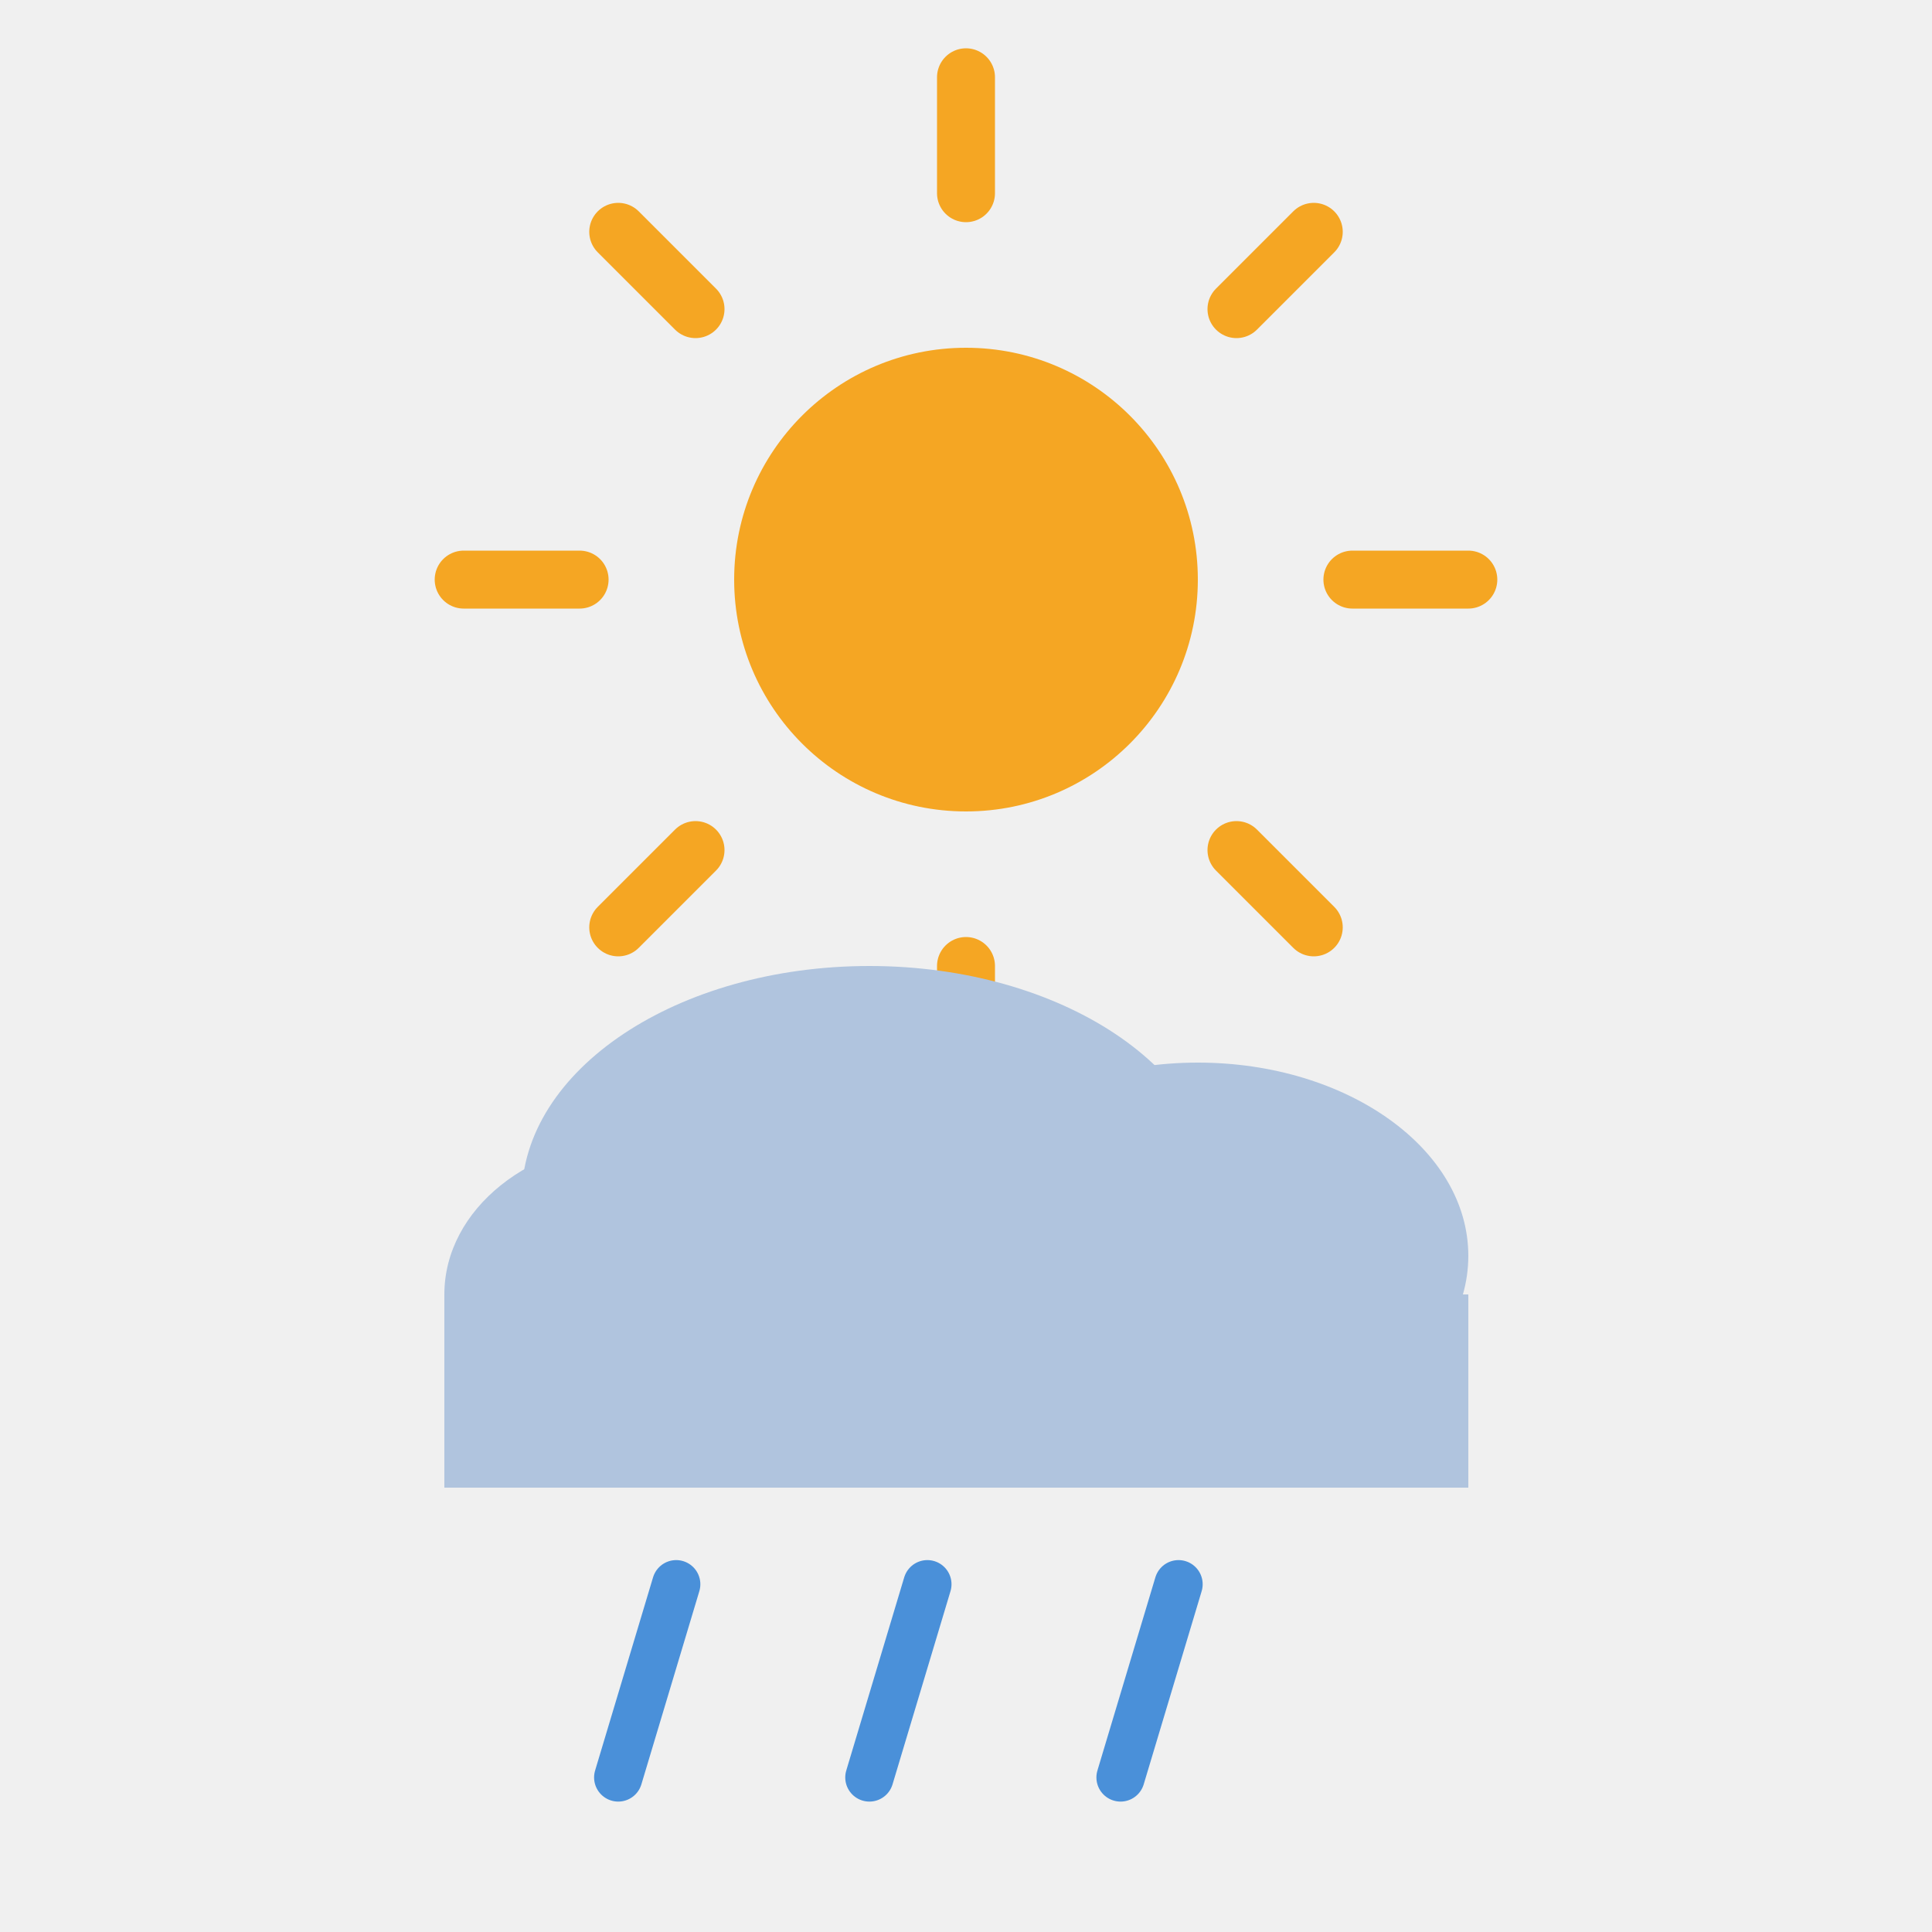
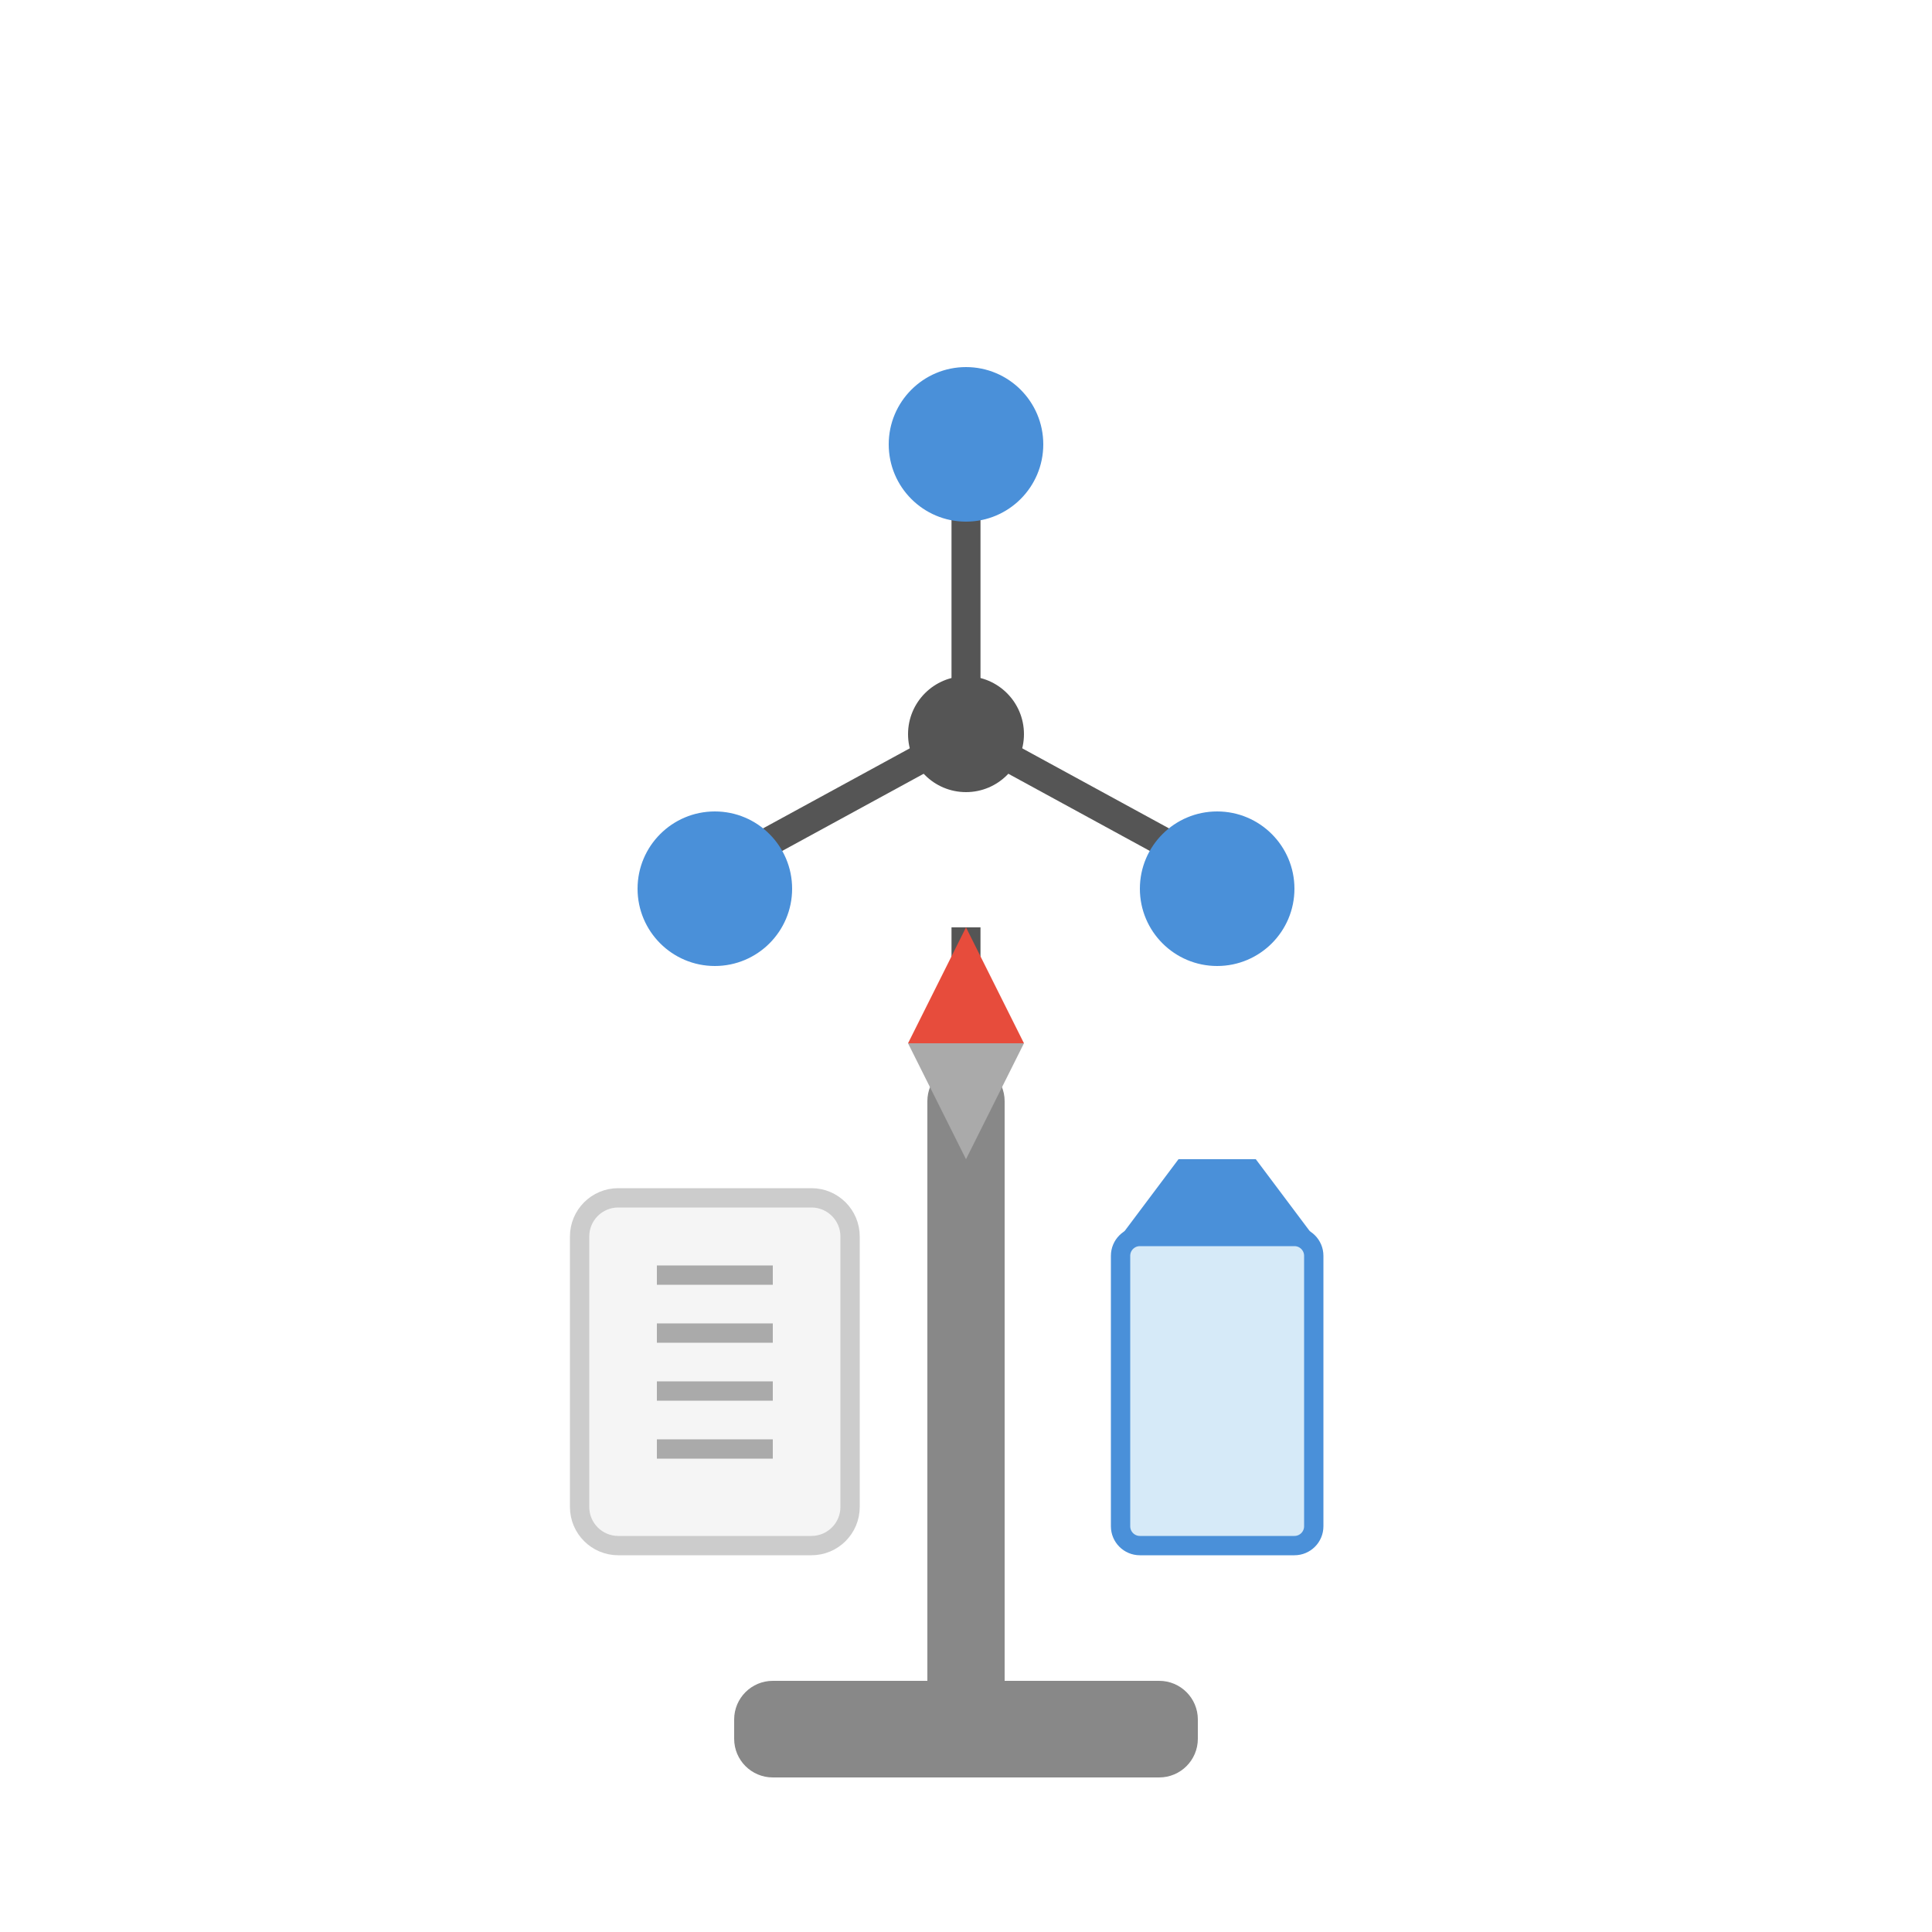
<svg xmlns="http://www.w3.org/2000/svg" viewBox="0 0 100 100">
-   <circle cx="50" cy="30" r="12" fill="#f5a623" />
-   <line x1="50" y1="10" x2="50" y2="4" stroke="#f5a623" stroke-width="3" stroke-linecap="round" />
-   <line x1="50" y1="56" x2="50" y2="50" stroke="#f5a623" stroke-width="3" stroke-linecap="round" />
-   <line x1="30" y1="30" x2="24" y2="30" stroke="#f5a623" stroke-width="3" stroke-linecap="round" />
-   <line x1="76" y1="30" x2="70" y2="30" stroke="#f5a623" stroke-width="3" stroke-linecap="round" />
-   <line x1="36" y1="16" x2="32" y2="12" stroke="#f5a623" stroke-width="3" stroke-linecap="round" />
-   <line x1="68" y1="48" x2="64" y2="44" stroke="#f5a623" stroke-width="3" stroke-linecap="round" />
-   <line x1="64" y1="16" x2="68" y2="12" stroke="#f5a623" stroke-width="3" stroke-linecap="round" />
-   <line x1="32" y1="48" x2="36" y2="44" stroke="#f5a623" stroke-width="3" stroke-linecap="round" />
-   <ellipse cx="45" cy="62" rx="18" ry="12" fill="#b0c4de" />
-   <ellipse cx="62" cy="65" rx="14" ry="10" fill="#b0c4de" />
-   <ellipse cx="33" cy="67" rx="10" ry="8" fill="#b0c4de" />
-   <rect x="23" y="67" width="53" height="10" fill="#b0c4de" />
-   <line x1="35" y1="82" x2="32" y2="92" stroke="#4a90d9" stroke-width="2.5" stroke-linecap="round" />
-   <line x1="48" y1="82" x2="45" y2="92" stroke="#4a90d9" stroke-width="2.5" stroke-linecap="round" />
-   <line x1="61" y1="82" x2="58" y2="92" stroke="#4a90d9" stroke-width="2.5" stroke-linecap="round" />
+   <rect width="100" height="100" fill="white" />
+   <rect x="48" y="55" width="4" height="35" fill="#888" rx="2" />
+   <rect x="38" y="87" width="24" height="5" fill="#888" rx="2" />
+   <circle cx="50" cy="38" r="3" fill="#555" />
+   <line x1="50" y1="38" x2="50" y2="25" stroke="#555" stroke-width="1.5" />
+   <line x1="50" y1="38" x2="61" y2="44" stroke="#555" stroke-width="1.5" />
+   <line x1="50" y1="38" x2="39" y2="44" stroke="#555" stroke-width="1.5" />
+   <circle cx="50" cy="23" r="4" fill="#4a90d9" />
+   <circle cx="63" cy="46" r="4" fill="#4a90d9" />
+   <circle cx="37" cy="46" r="4" fill="#4a90d9" />
+   <line x1="50" y1="55" x2="50" y2="48" stroke="#555" stroke-width="1.5" />
+   <polygon points="50,48 47,54 53,54" fill="#e74c3c" />
+   <polygon points="50,60 47,54 53,54" fill="#aaa" />
+   <rect x="30" y="62" width="14" height="18" fill="#f5f5f5" stroke="#ccc" stroke-width="1" rx="2" />
+   <line x1="34" y1="66" x2="40" y2="66" stroke="#aaa" stroke-width="1" />
+   <line x1="34" y1="69" x2="40" y2="69" stroke="#aaa" stroke-width="1" />
+   <line x1="34" y1="72" x2="40" y2="72" stroke="#aaa" stroke-width="1" />
+   <line x1="34" y1="75" x2="40" y2="75" stroke="#aaa" stroke-width="1" />
+   <rect x="58" y="64" width="10" height="16" fill="#d6eaf8" stroke="#4a90d9" stroke-width="1" rx="1" />
+   <polygon points="58,64 68,64 65,60 61,60" fill="#4a90d9" />
</svg>
